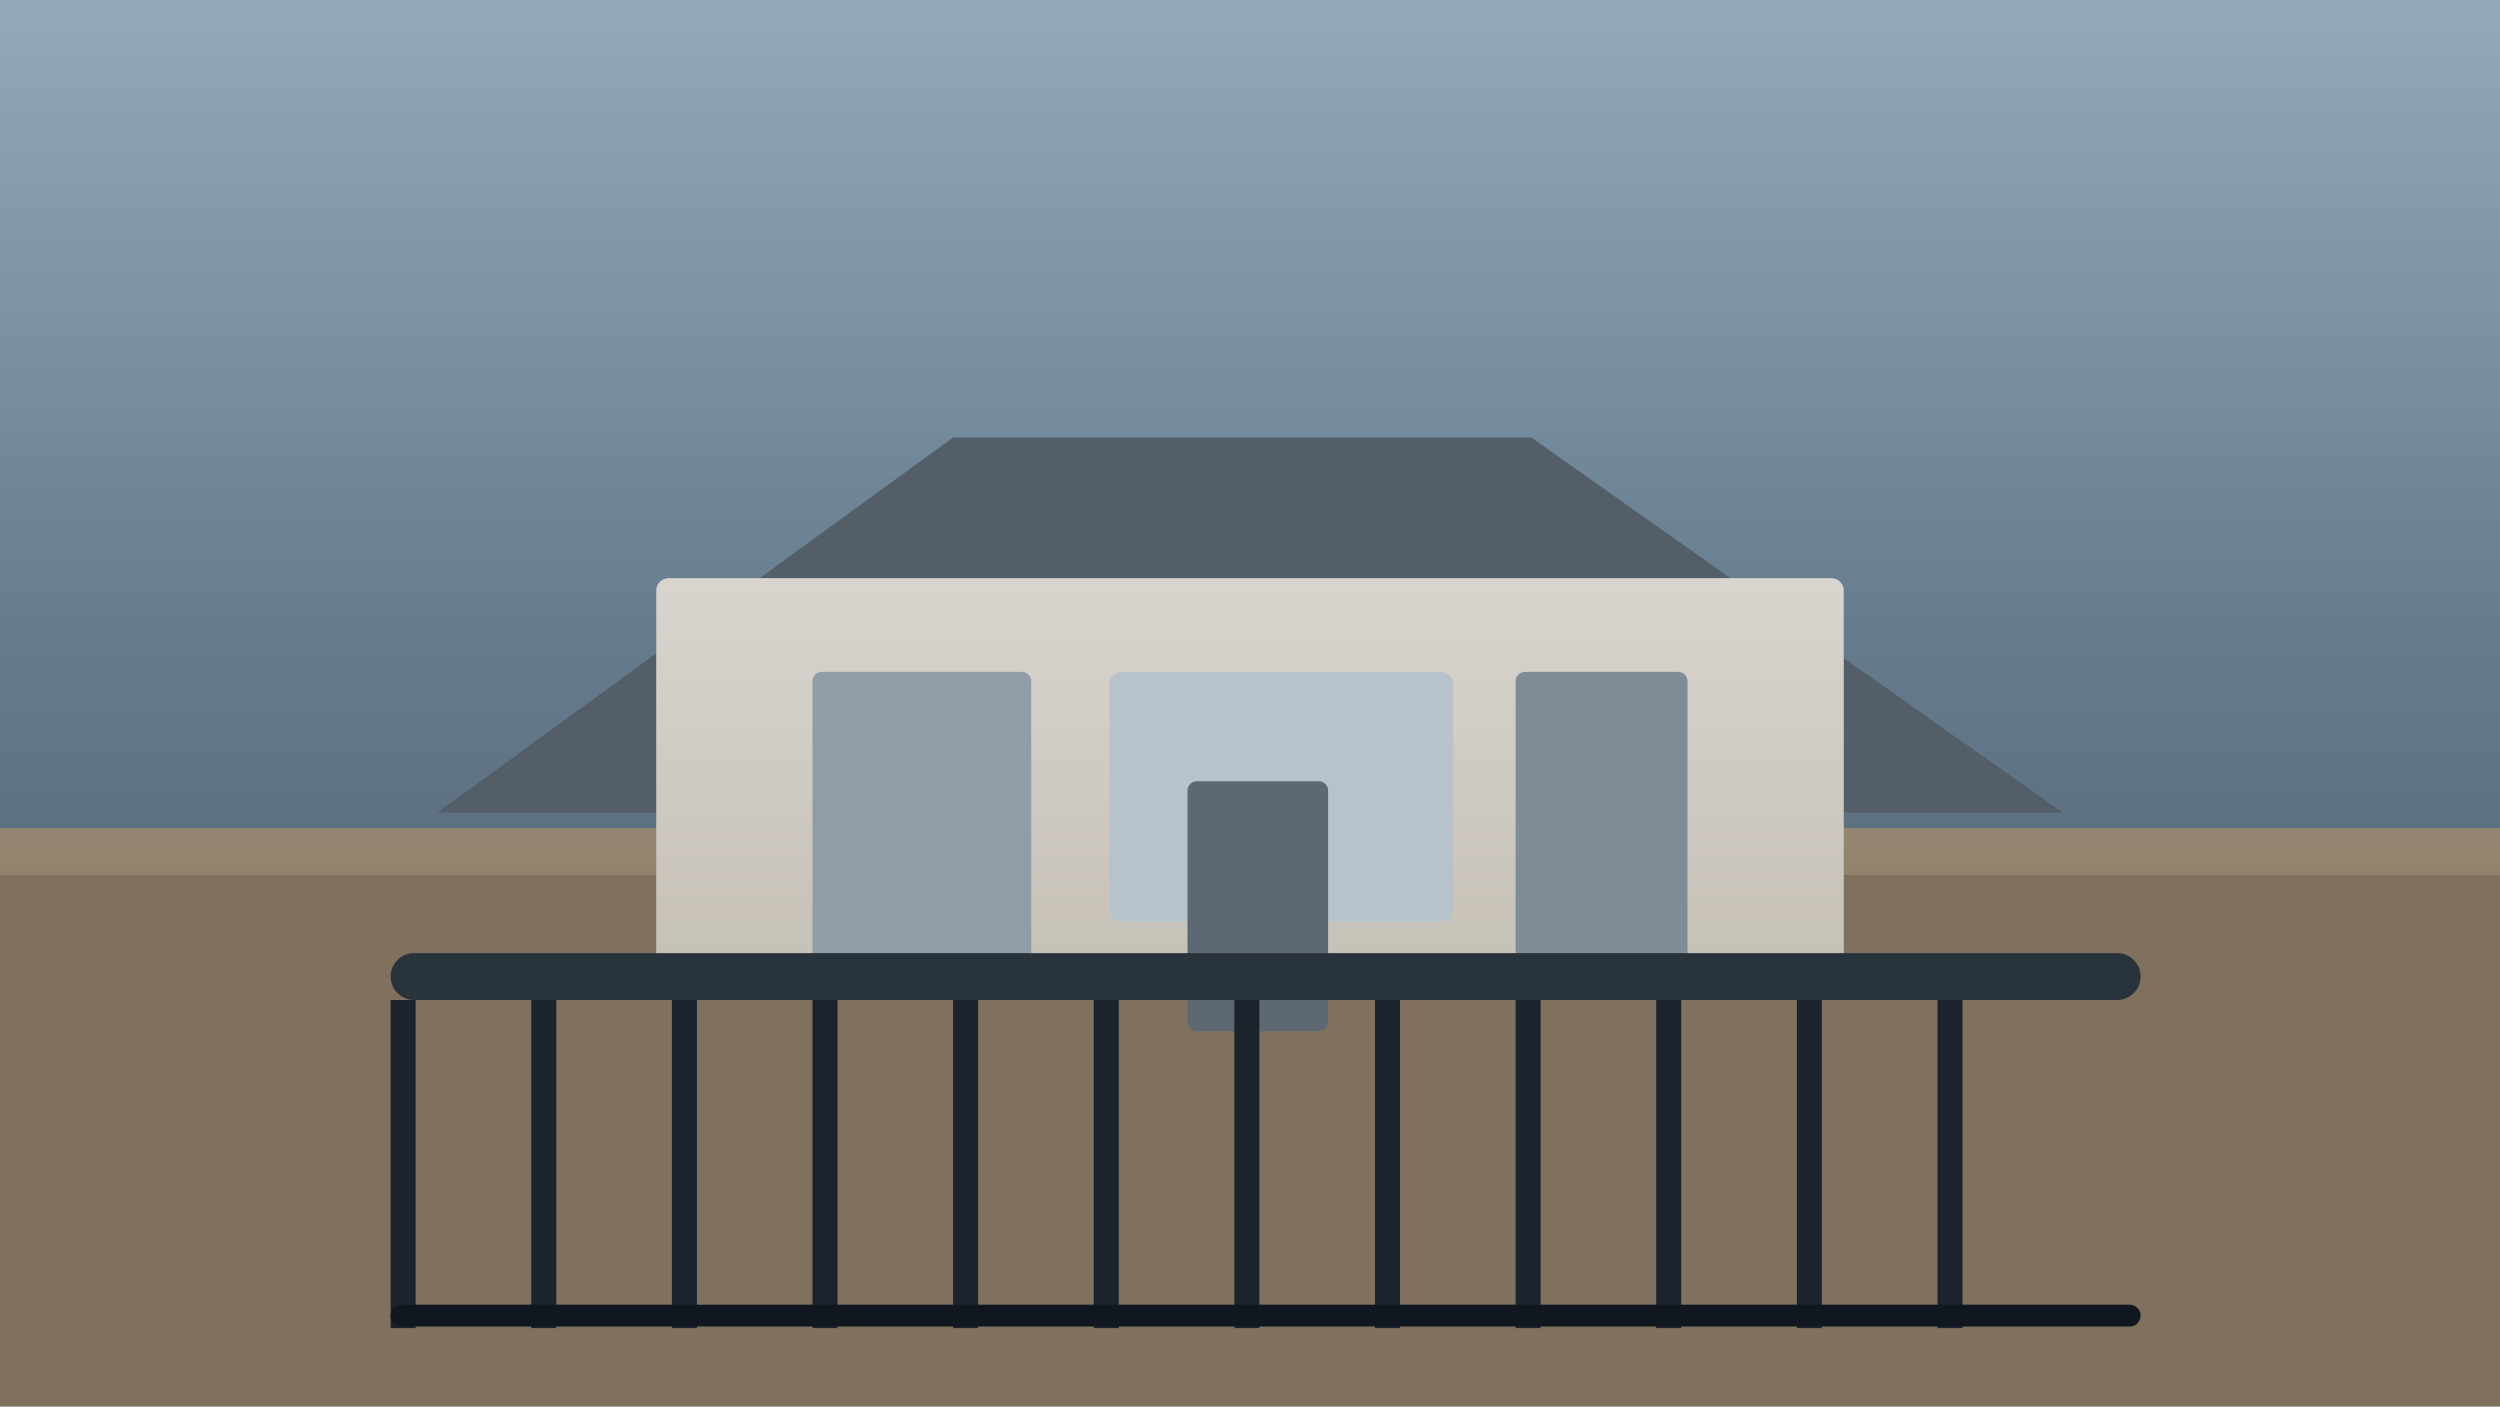
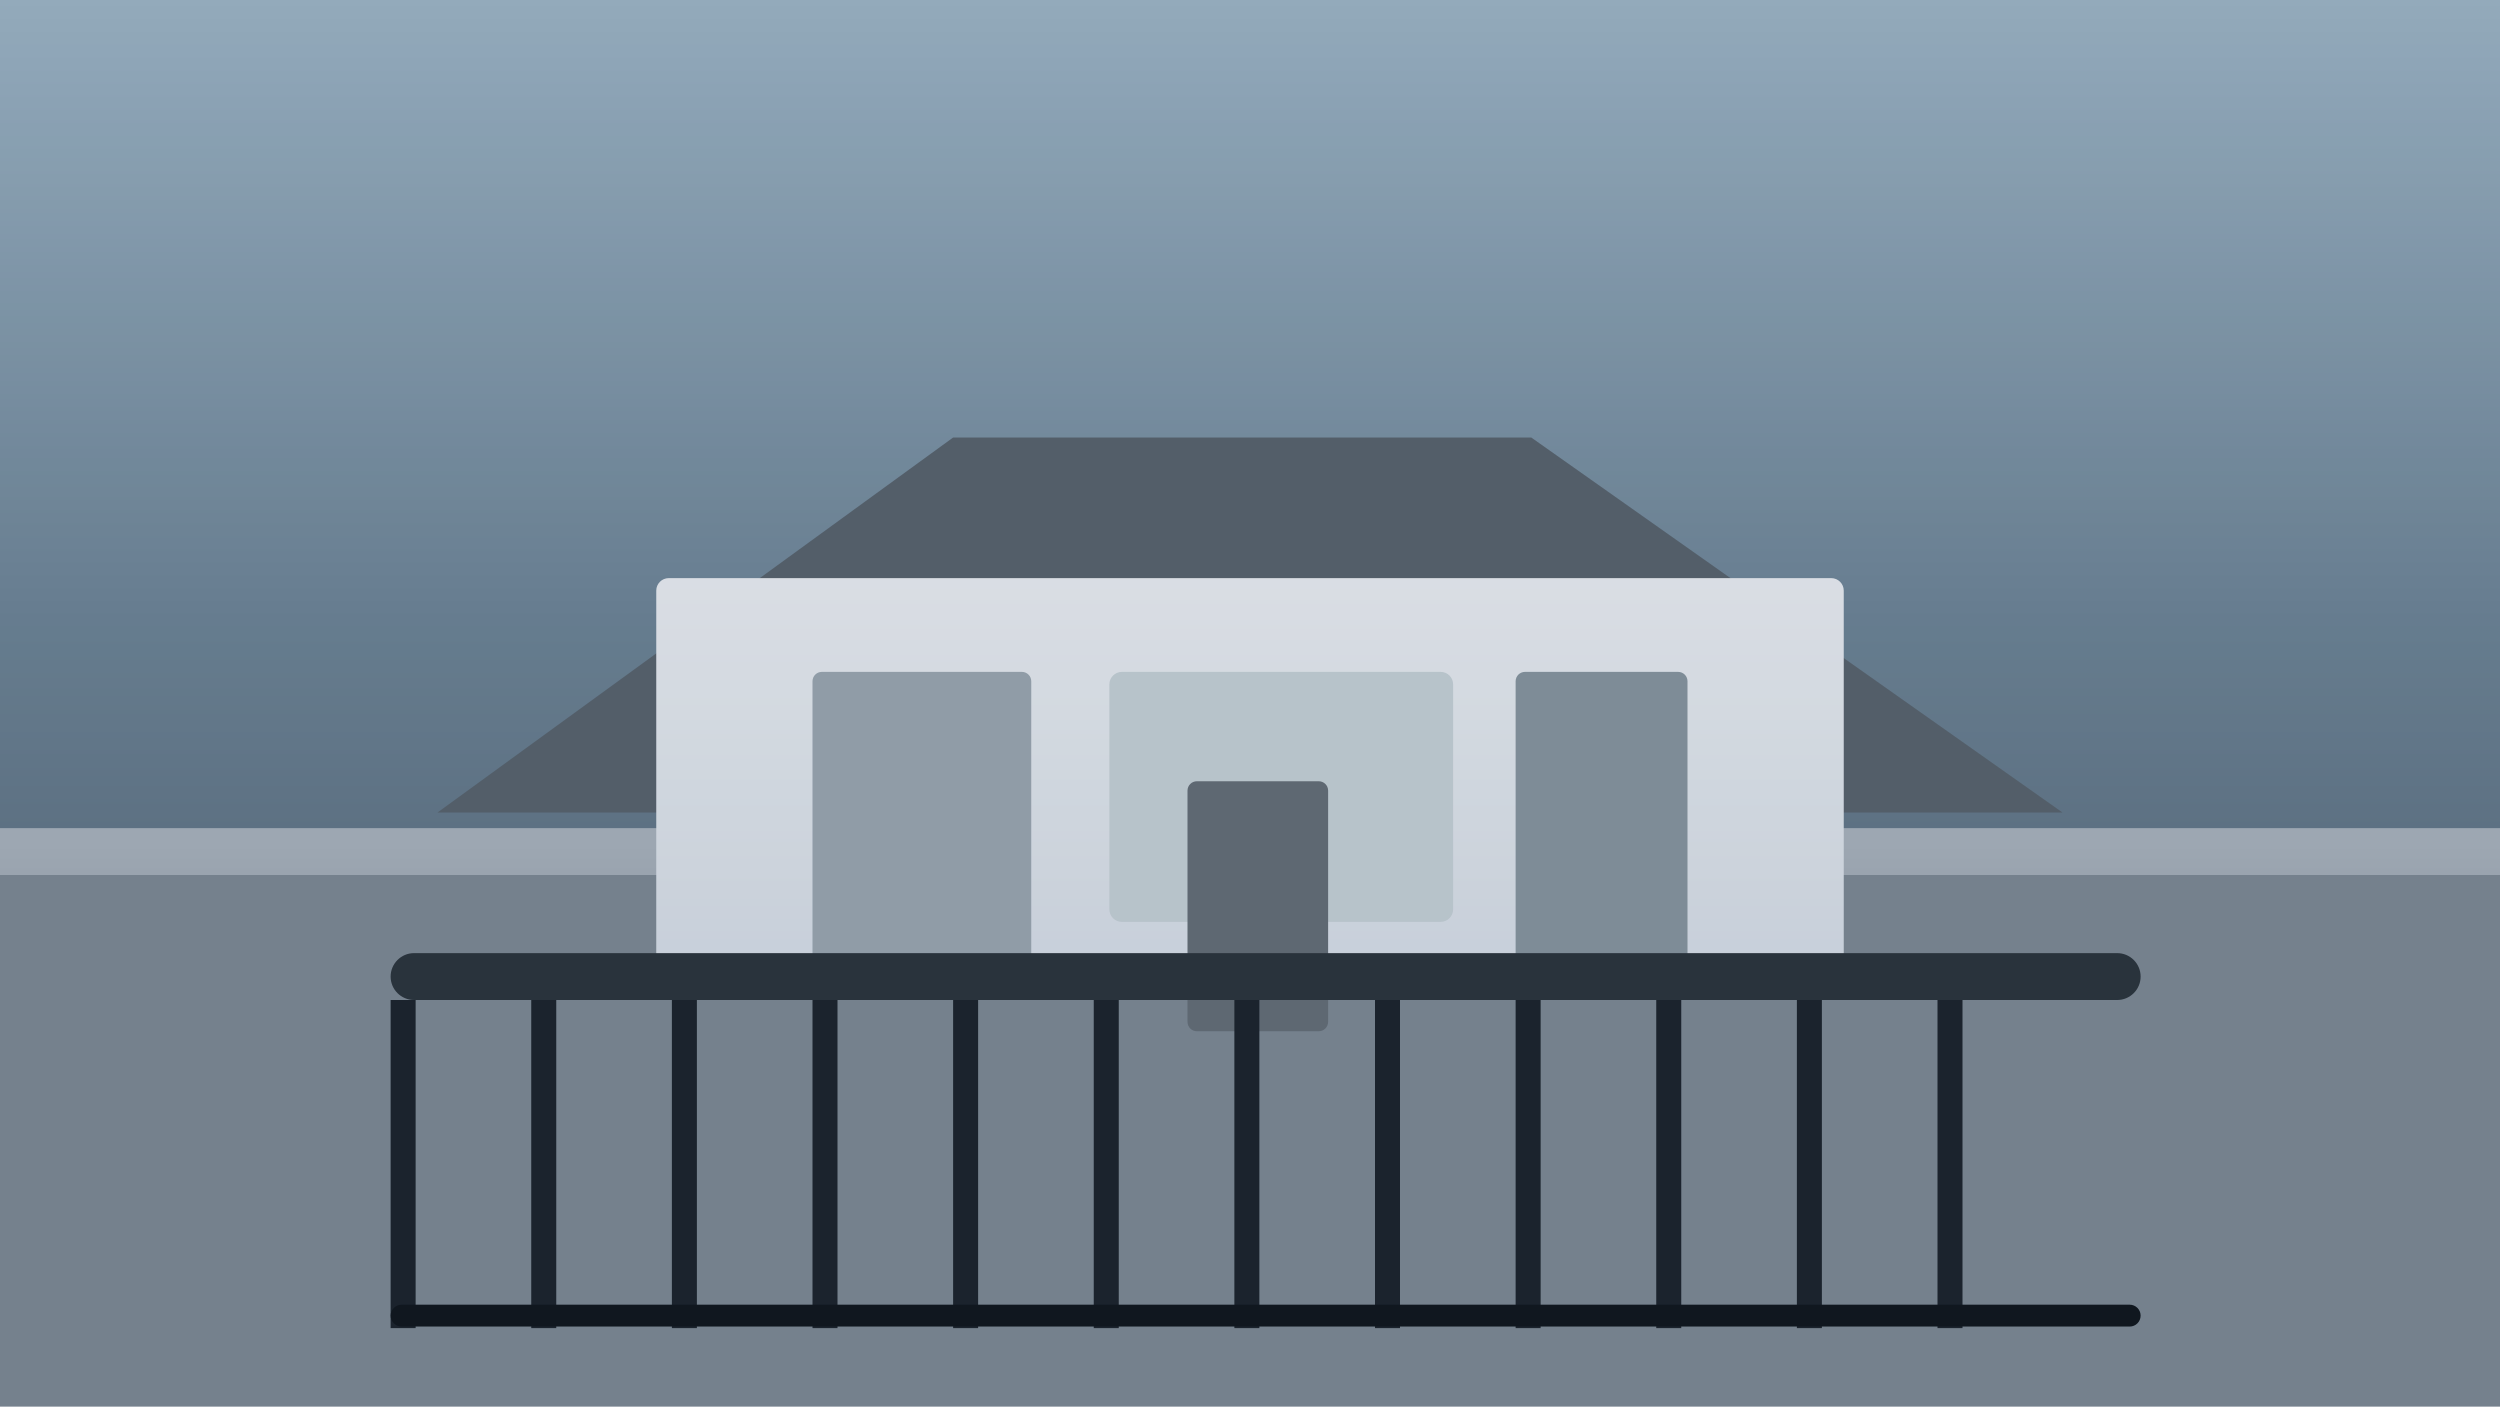
<svg xmlns="http://www.w3.org/2000/svg" width="1600" height="900" viewBox="0 0 1600 900" fill="none">
  <defs>
    <linearGradient id="sky" x1="800" y1="0" x2="800" y2="900" gradientUnits="userSpaceOnUse">
      <stop stop-color="#9fb7c9" />
      <stop offset="0.45" stop-color="#6e8598" />
      <stop offset="1" stop-color="#4b5a68" />
    </linearGradient>
    <linearGradient id="ground" x1="800" y1="540" x2="800" y2="900" gradientUnits="userSpaceOnUse">
-       <stop stop-color="#a08f76" />
-       <stop offset="1" stop-color="#6f6252" />
+       <stop stop-color="#aab4bf" />
+       <stop offset="1" stop-color="#6f7b87" />
    </linearGradient>
    <linearGradient id="house" x1="760" y1="250" x2="760" y2="620" gradientUnits="userSpaceOnUse">
-       <stop stop-color="#f4f0e9" />
-       <stop offset="1" stop-color="#d7d0c4" />
+       <stop stop-color="#f5f7fa" />
+       <stop offset="1" stop-color="#d8e0ea" />
    </linearGradient>
  </defs>
  <rect width="1600" height="900" fill="url(#sky)" />
  <rect y="530" width="1600" height="370" fill="url(#ground)" />
-   <path d="M0 560H1600V900H0V560Z" fill="#8a7a64" />
+   <path d="M0 560H1600V900H0V560Z" fill="#7f8b97" />
  <path d="M280 520L610 280H980L1320 520H280Z" fill="#5a6570" />
  <rect x="420" y="370" width="760" height="270" rx="8" fill="url(#house)" />
  <rect x="520" y="430" width="140" height="210" rx="6" fill="#9ca8b3" />
  <rect x="710" y="430" width="220" height="160" rx="8" fill="#c7d2d9" />
  <rect x="970" y="430" width="110" height="210" rx="6" fill="#8997a2" />
  <rect x="760" y="500" width="90" height="160" rx="6" fill="#66707a" />
  <rect x="250" y="610" width="1120" height="30" rx="15" fill="#2d363f" />
  <g fill="#1d252f">
    <rect x="250" y="640" width="16" height="210" />
    <rect x="340" y="640" width="16" height="210" />
    <rect x="430" y="640" width="16" height="210" />
    <rect x="520" y="640" width="16" height="210" />
    <rect x="610" y="640" width="16" height="210" />
    <rect x="700" y="640" width="16" height="210" />
    <rect x="790" y="640" width="16" height="210" />
    <rect x="880" y="640" width="16" height="210" />
    <rect x="970" y="640" width="16" height="210" />
    <rect x="1060" y="640" width="16" height="210" />
    <rect x="1150" y="640" width="16" height="210" />
    <rect x="1240" y="640" width="16" height="210" />
  </g>
  <rect x="250" y="835" width="1120" height="14" rx="7" fill="#111820" />
  <rect x="0" y="0" width="1600" height="900" fill="#0a1120" fill-opacity="0.08" />
</svg>
